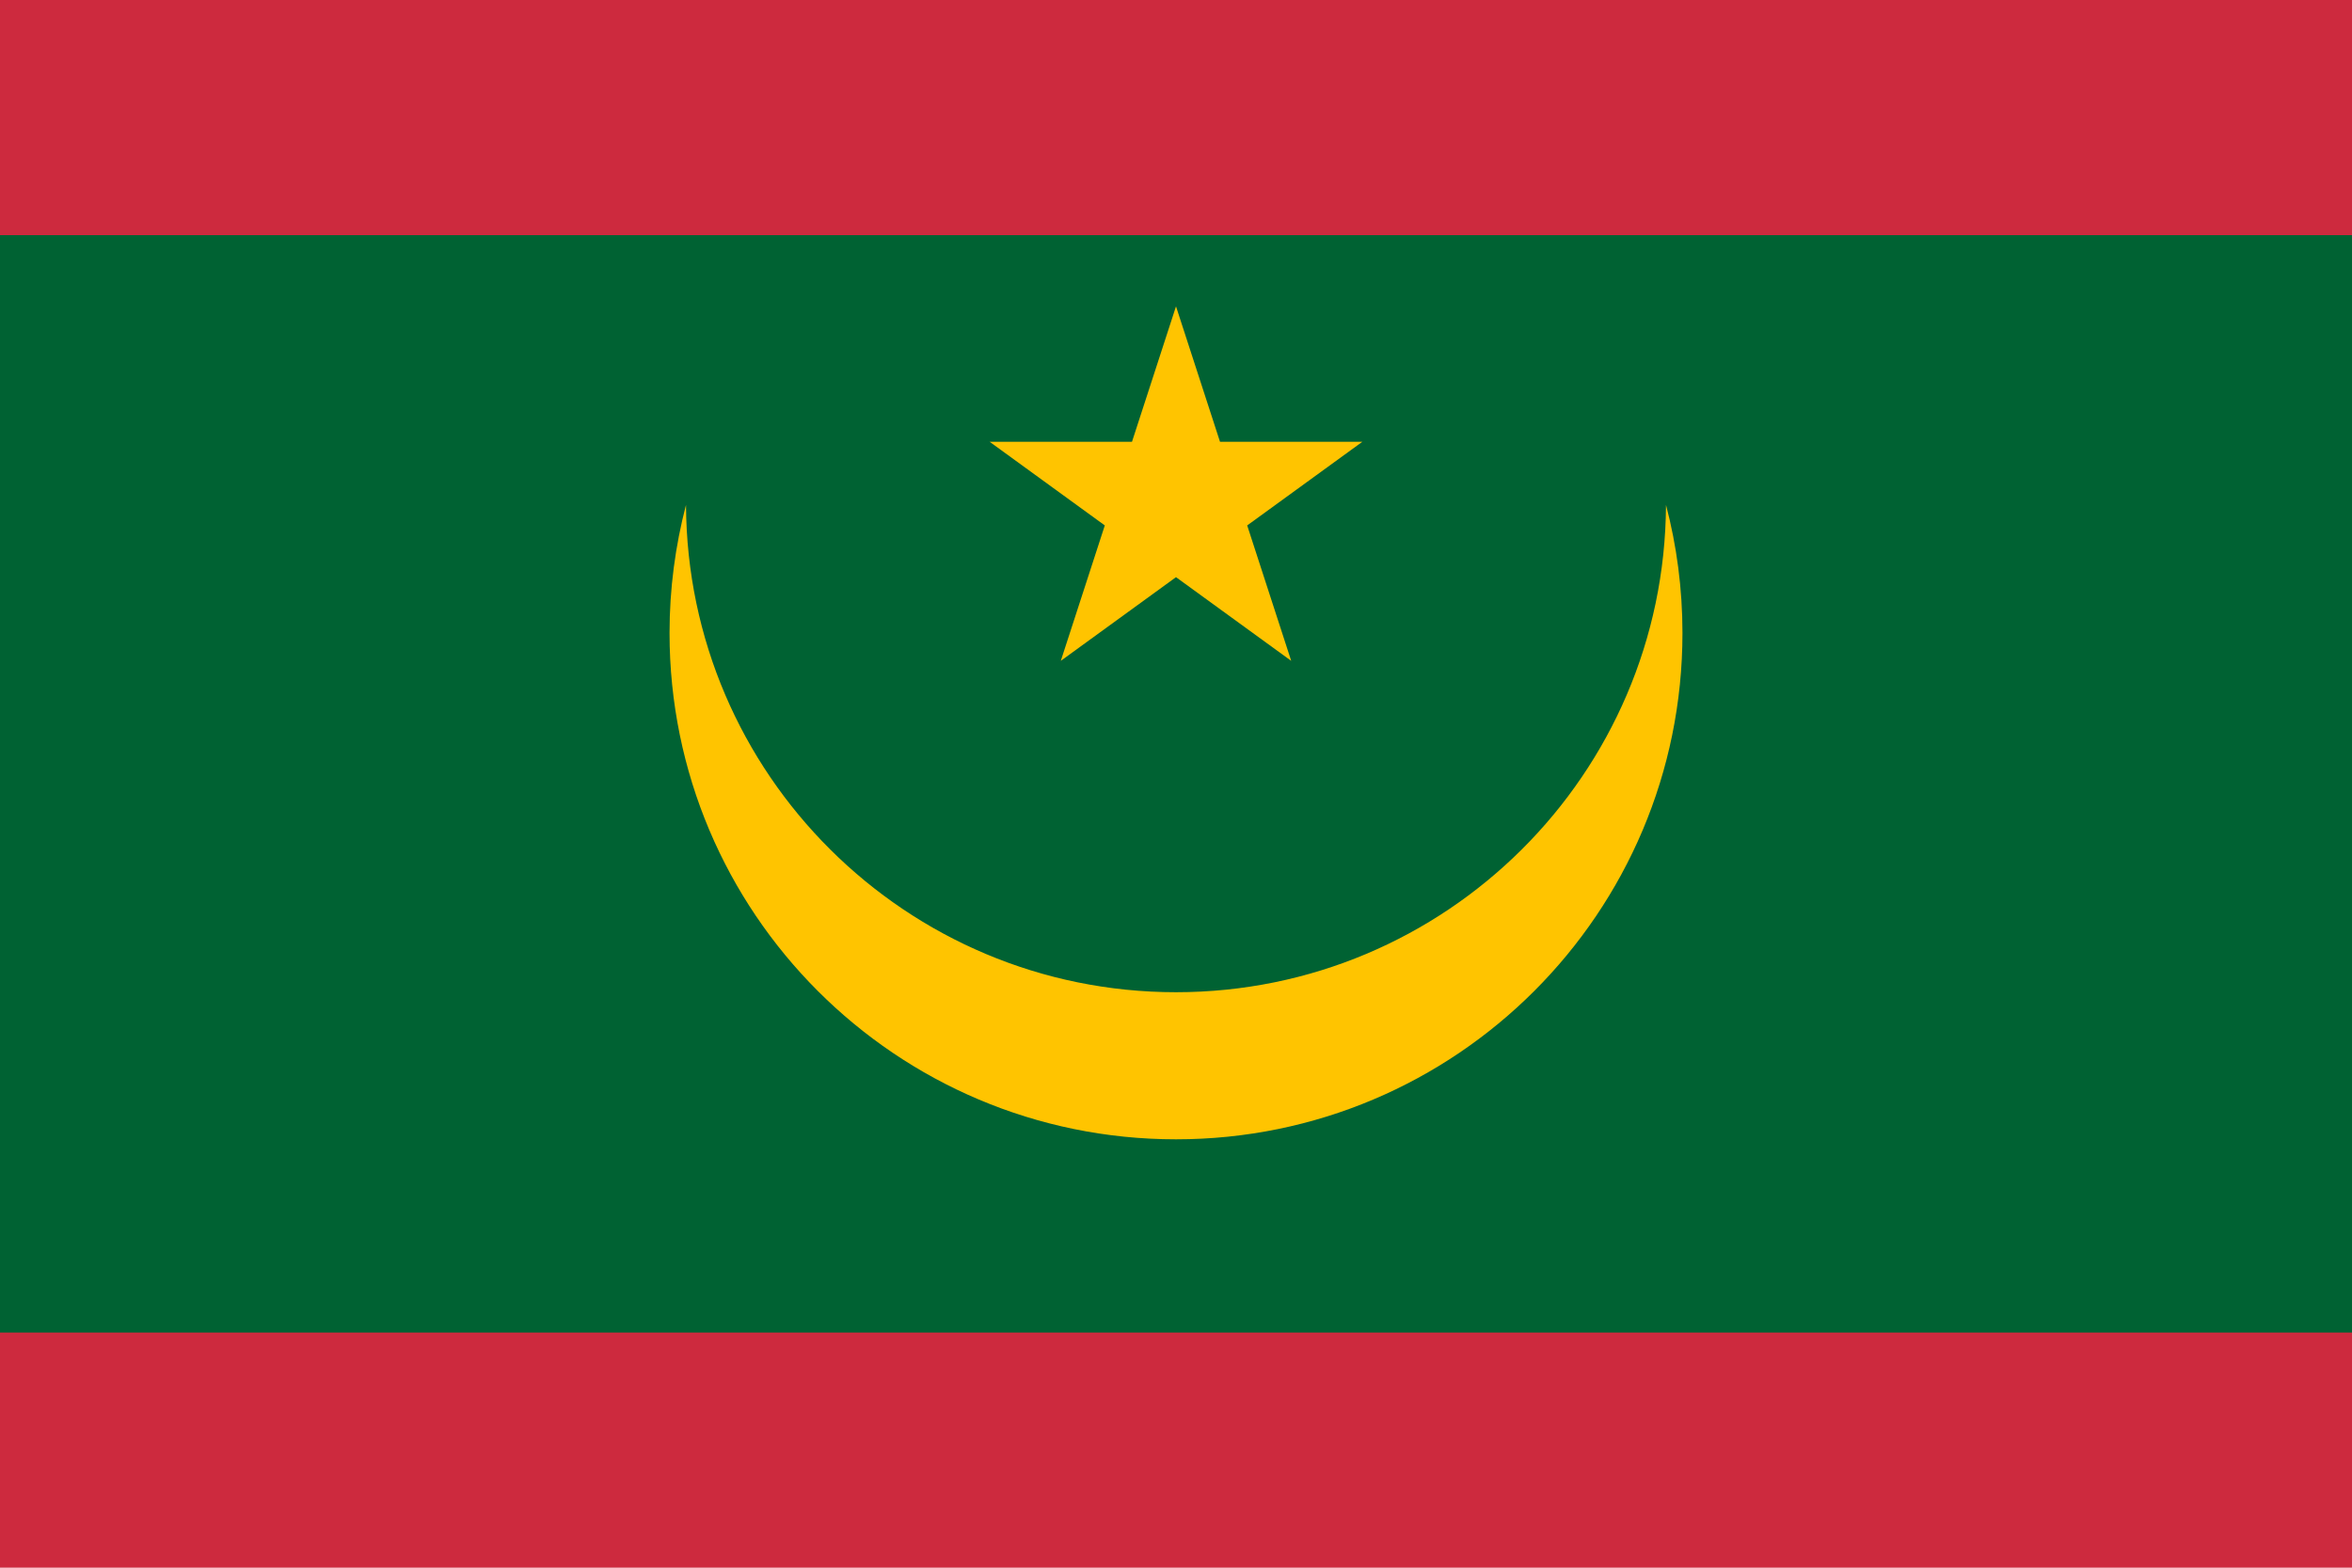
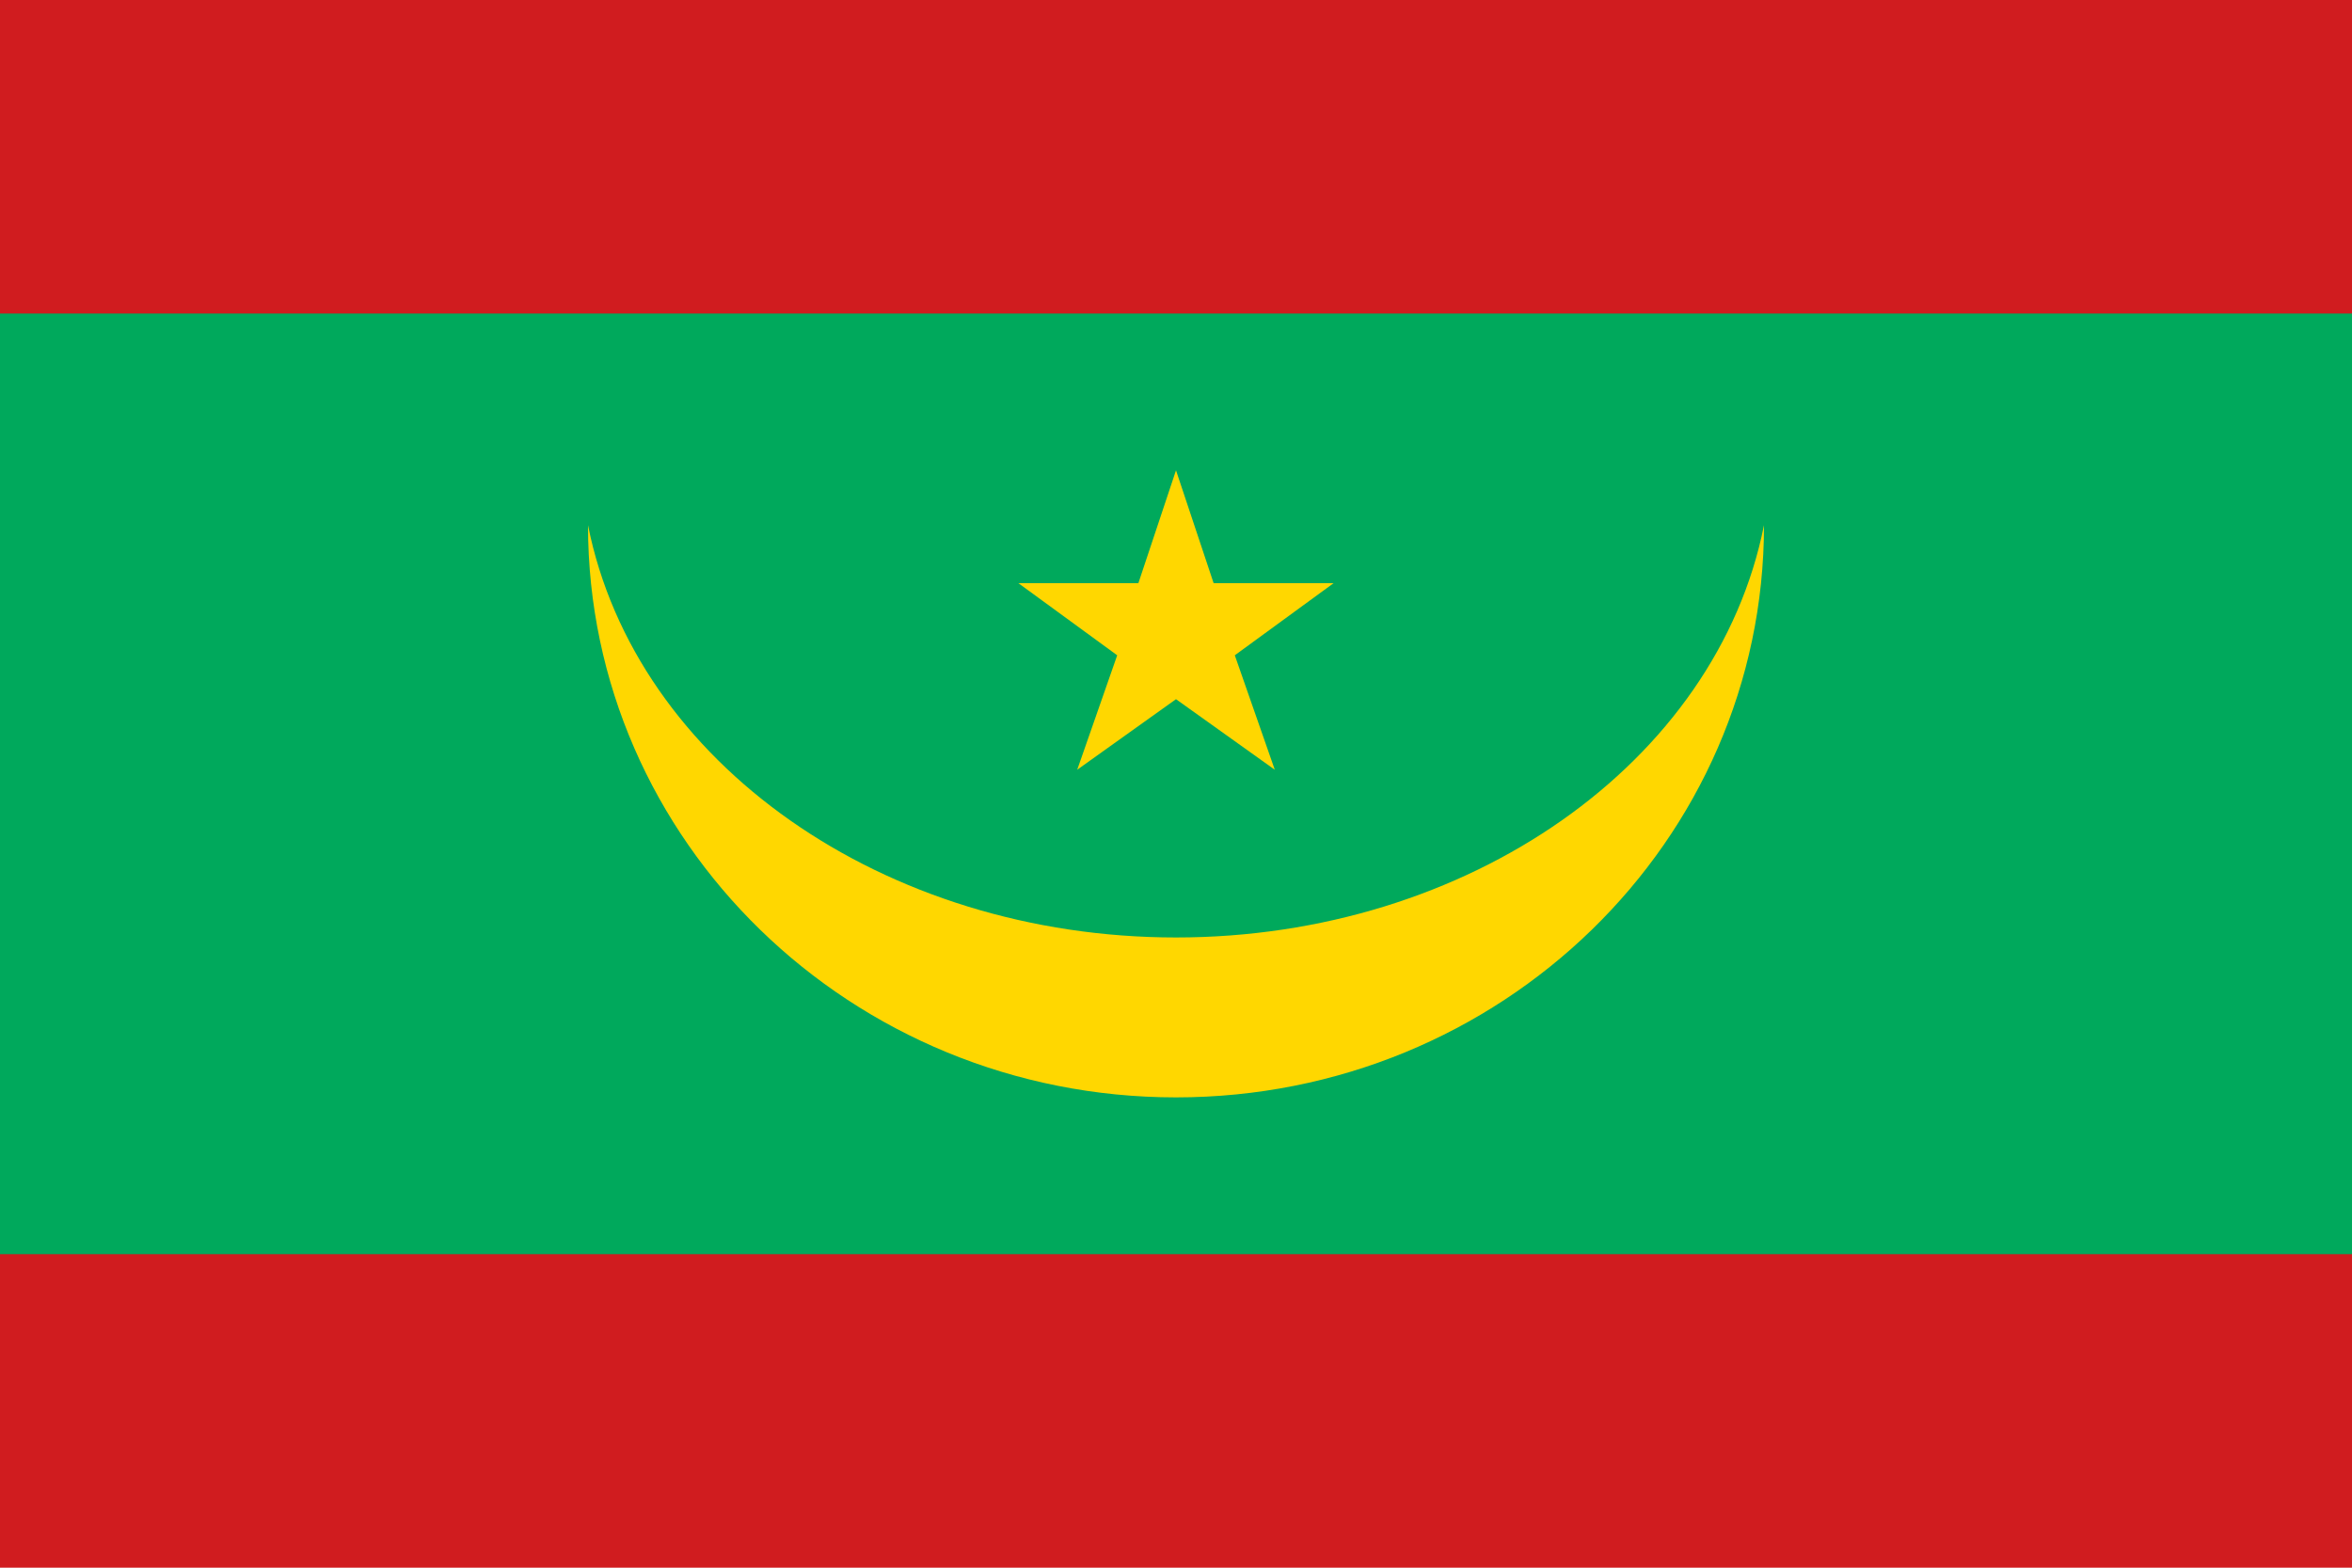
- <svg xmlns="http://www.w3.org/2000/svg" viewBox="-72 -28 144 96">
-   <path fill="#cd2a3e" d="m-72-28h144v96h-144z" />
-   <path fill="#006233" d="M-72,-13.6H72V53.6H-72Z" />
-   <path d="m30 2.92c-0.08 16.496-13.488 29.84-30 29.84-16.512 0-29.92-13.344-30-29.84-0.656 2.512-1.008 5.136-1.008 7.84 0 17.12 13.872 31.008 31.008 31.008 17.136 0 31.008-13.872 31.008-31.008 0-2.704-0.352-5.344-1.008-7.84z" class="st1" fill="#ffc400" />
-   <path d="m-0-9.24-2.694 8.291-8.718 0 7.053 5.125l-2.694 8.292 7.053-5.124 7.053 5.124-2.694-8.292 7.053-5.125-8.718-0z" fill="#ffc400" />
+ <svg xmlns="http://www.w3.org/2000/svg" viewBox="0 0 3000 2000">
+   <path fill="#d01c1f" d="M0 0h3000v2000H0z" />
+   <path fill="#00a95c" d="M0 400h3000v1200H0z" />
+   <path fill="gold" d="M1299 744h153l48-144 48 144h153l-126 92 51 146-126-90-126 90 51-146zm-549-74a760.093 628 0 001500 0 750 730 0 01-1500 0z" />
</svg>
